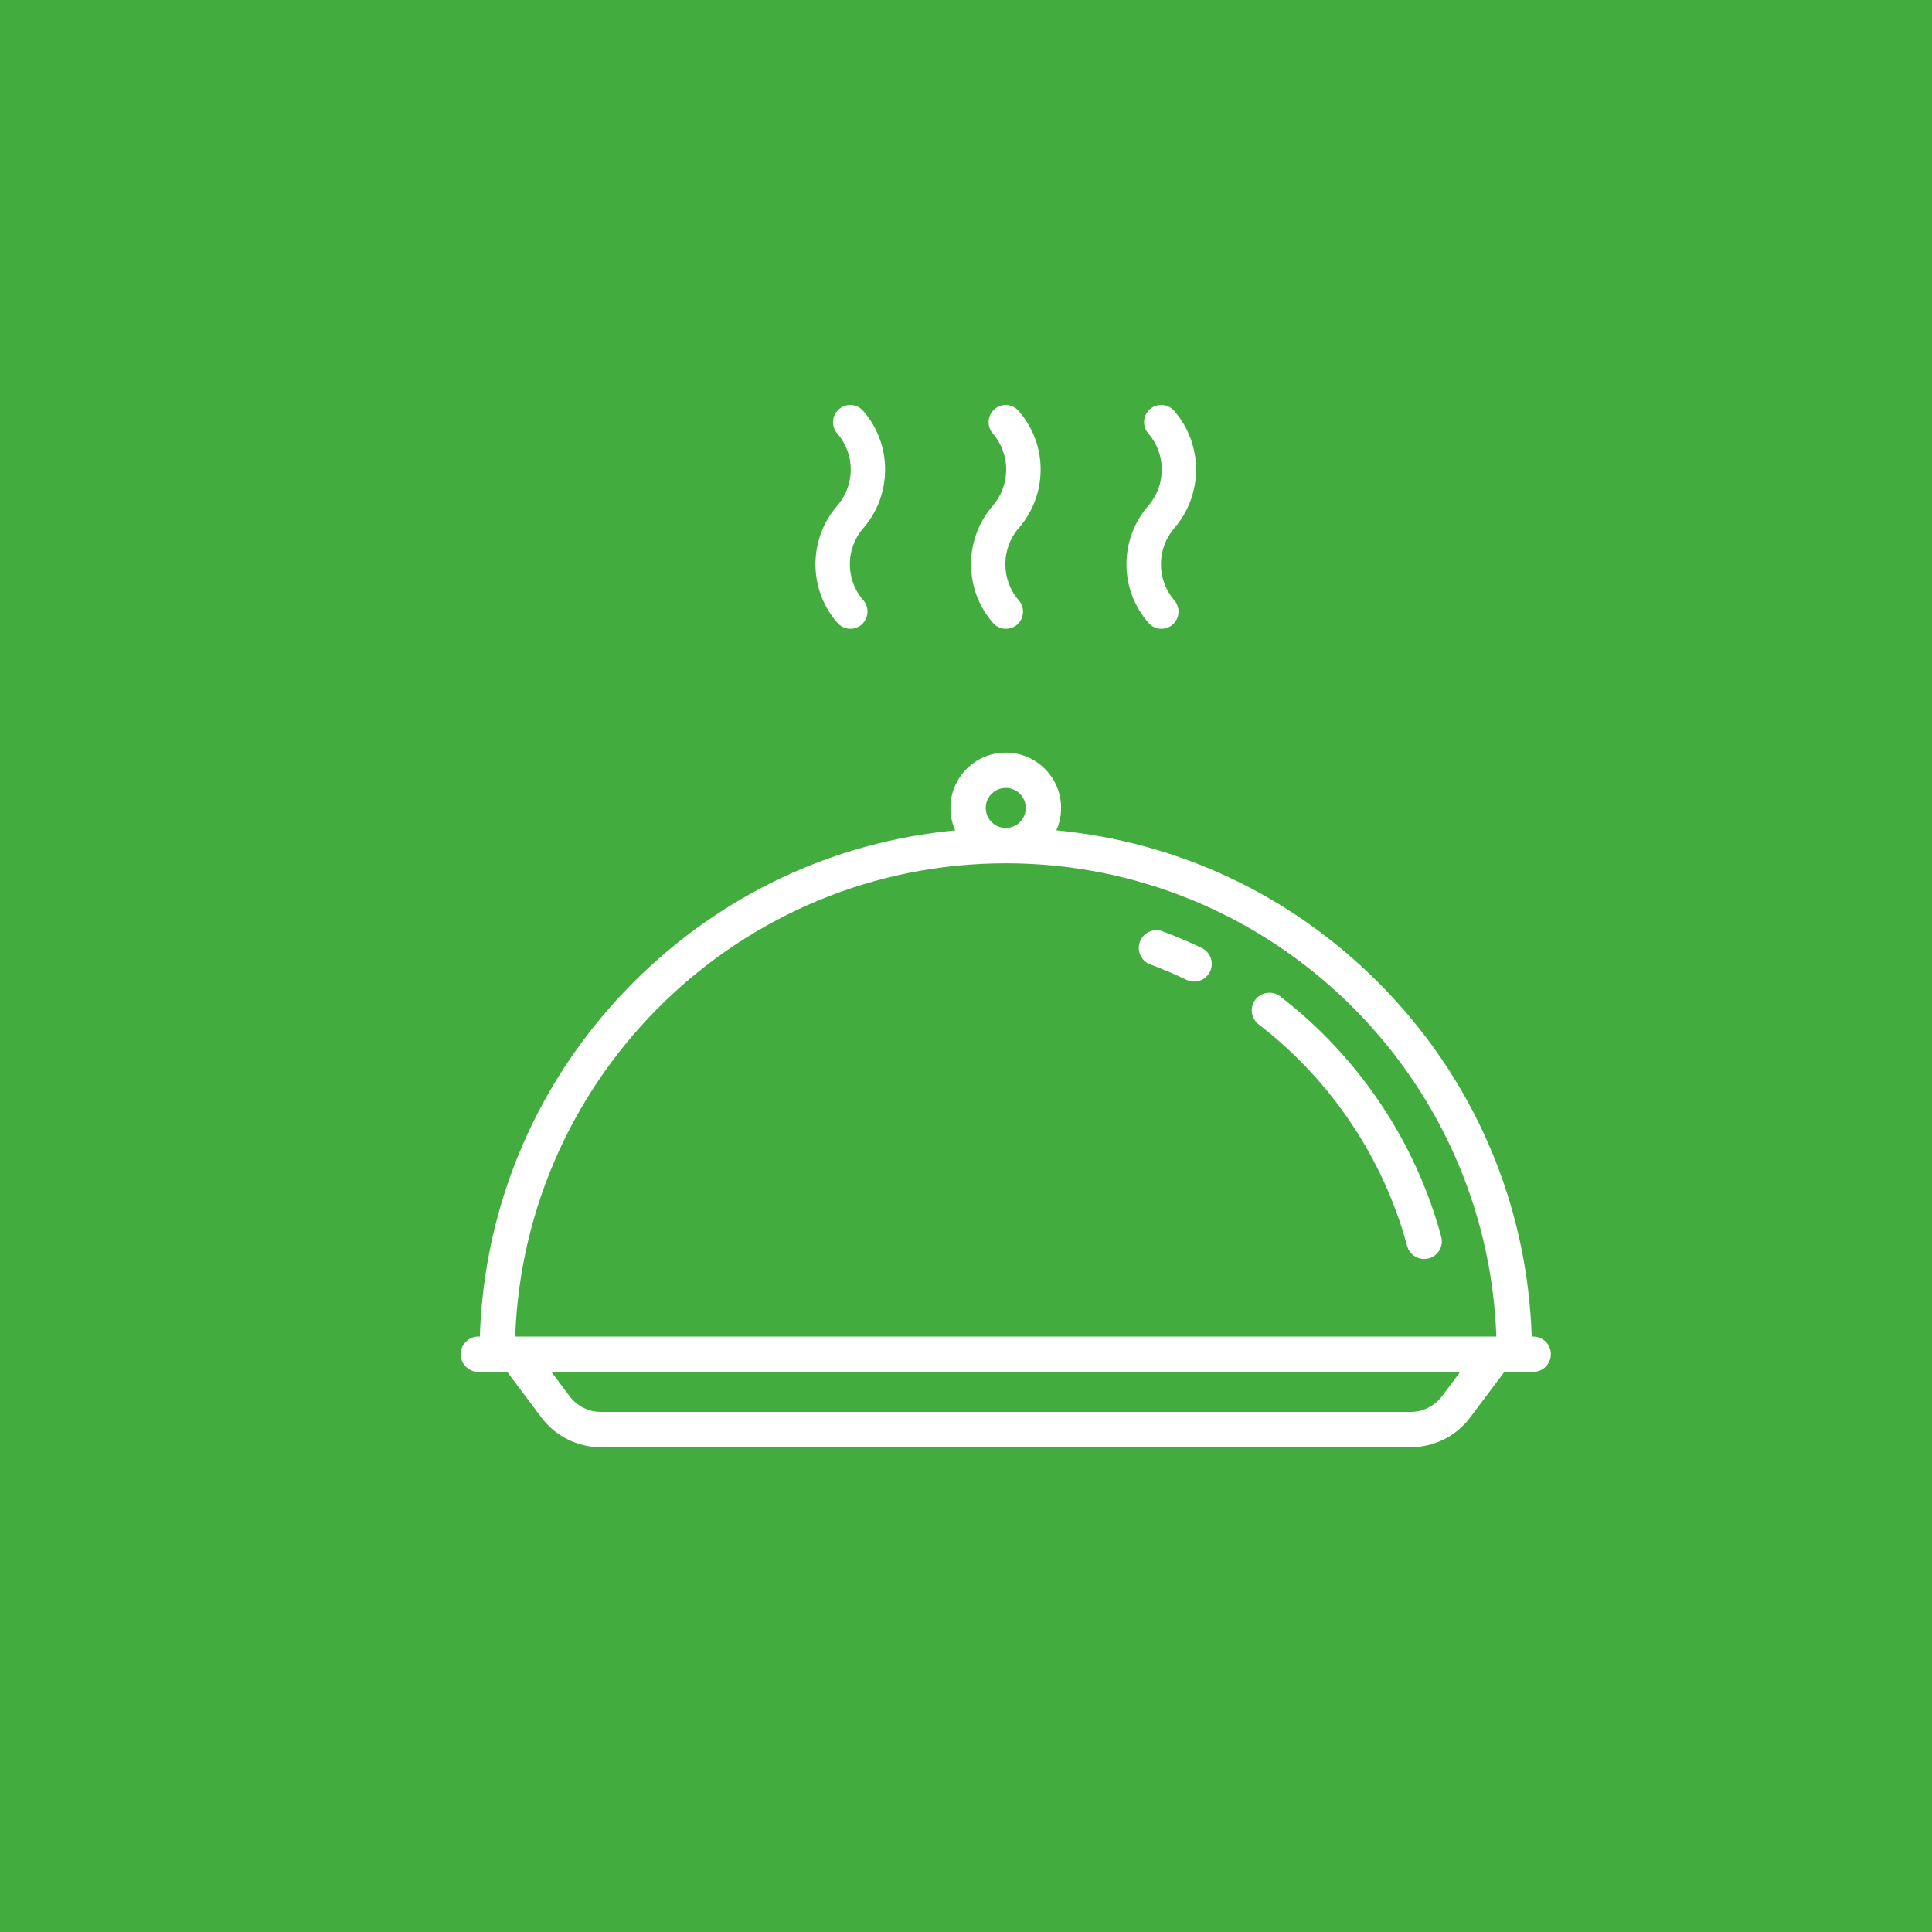
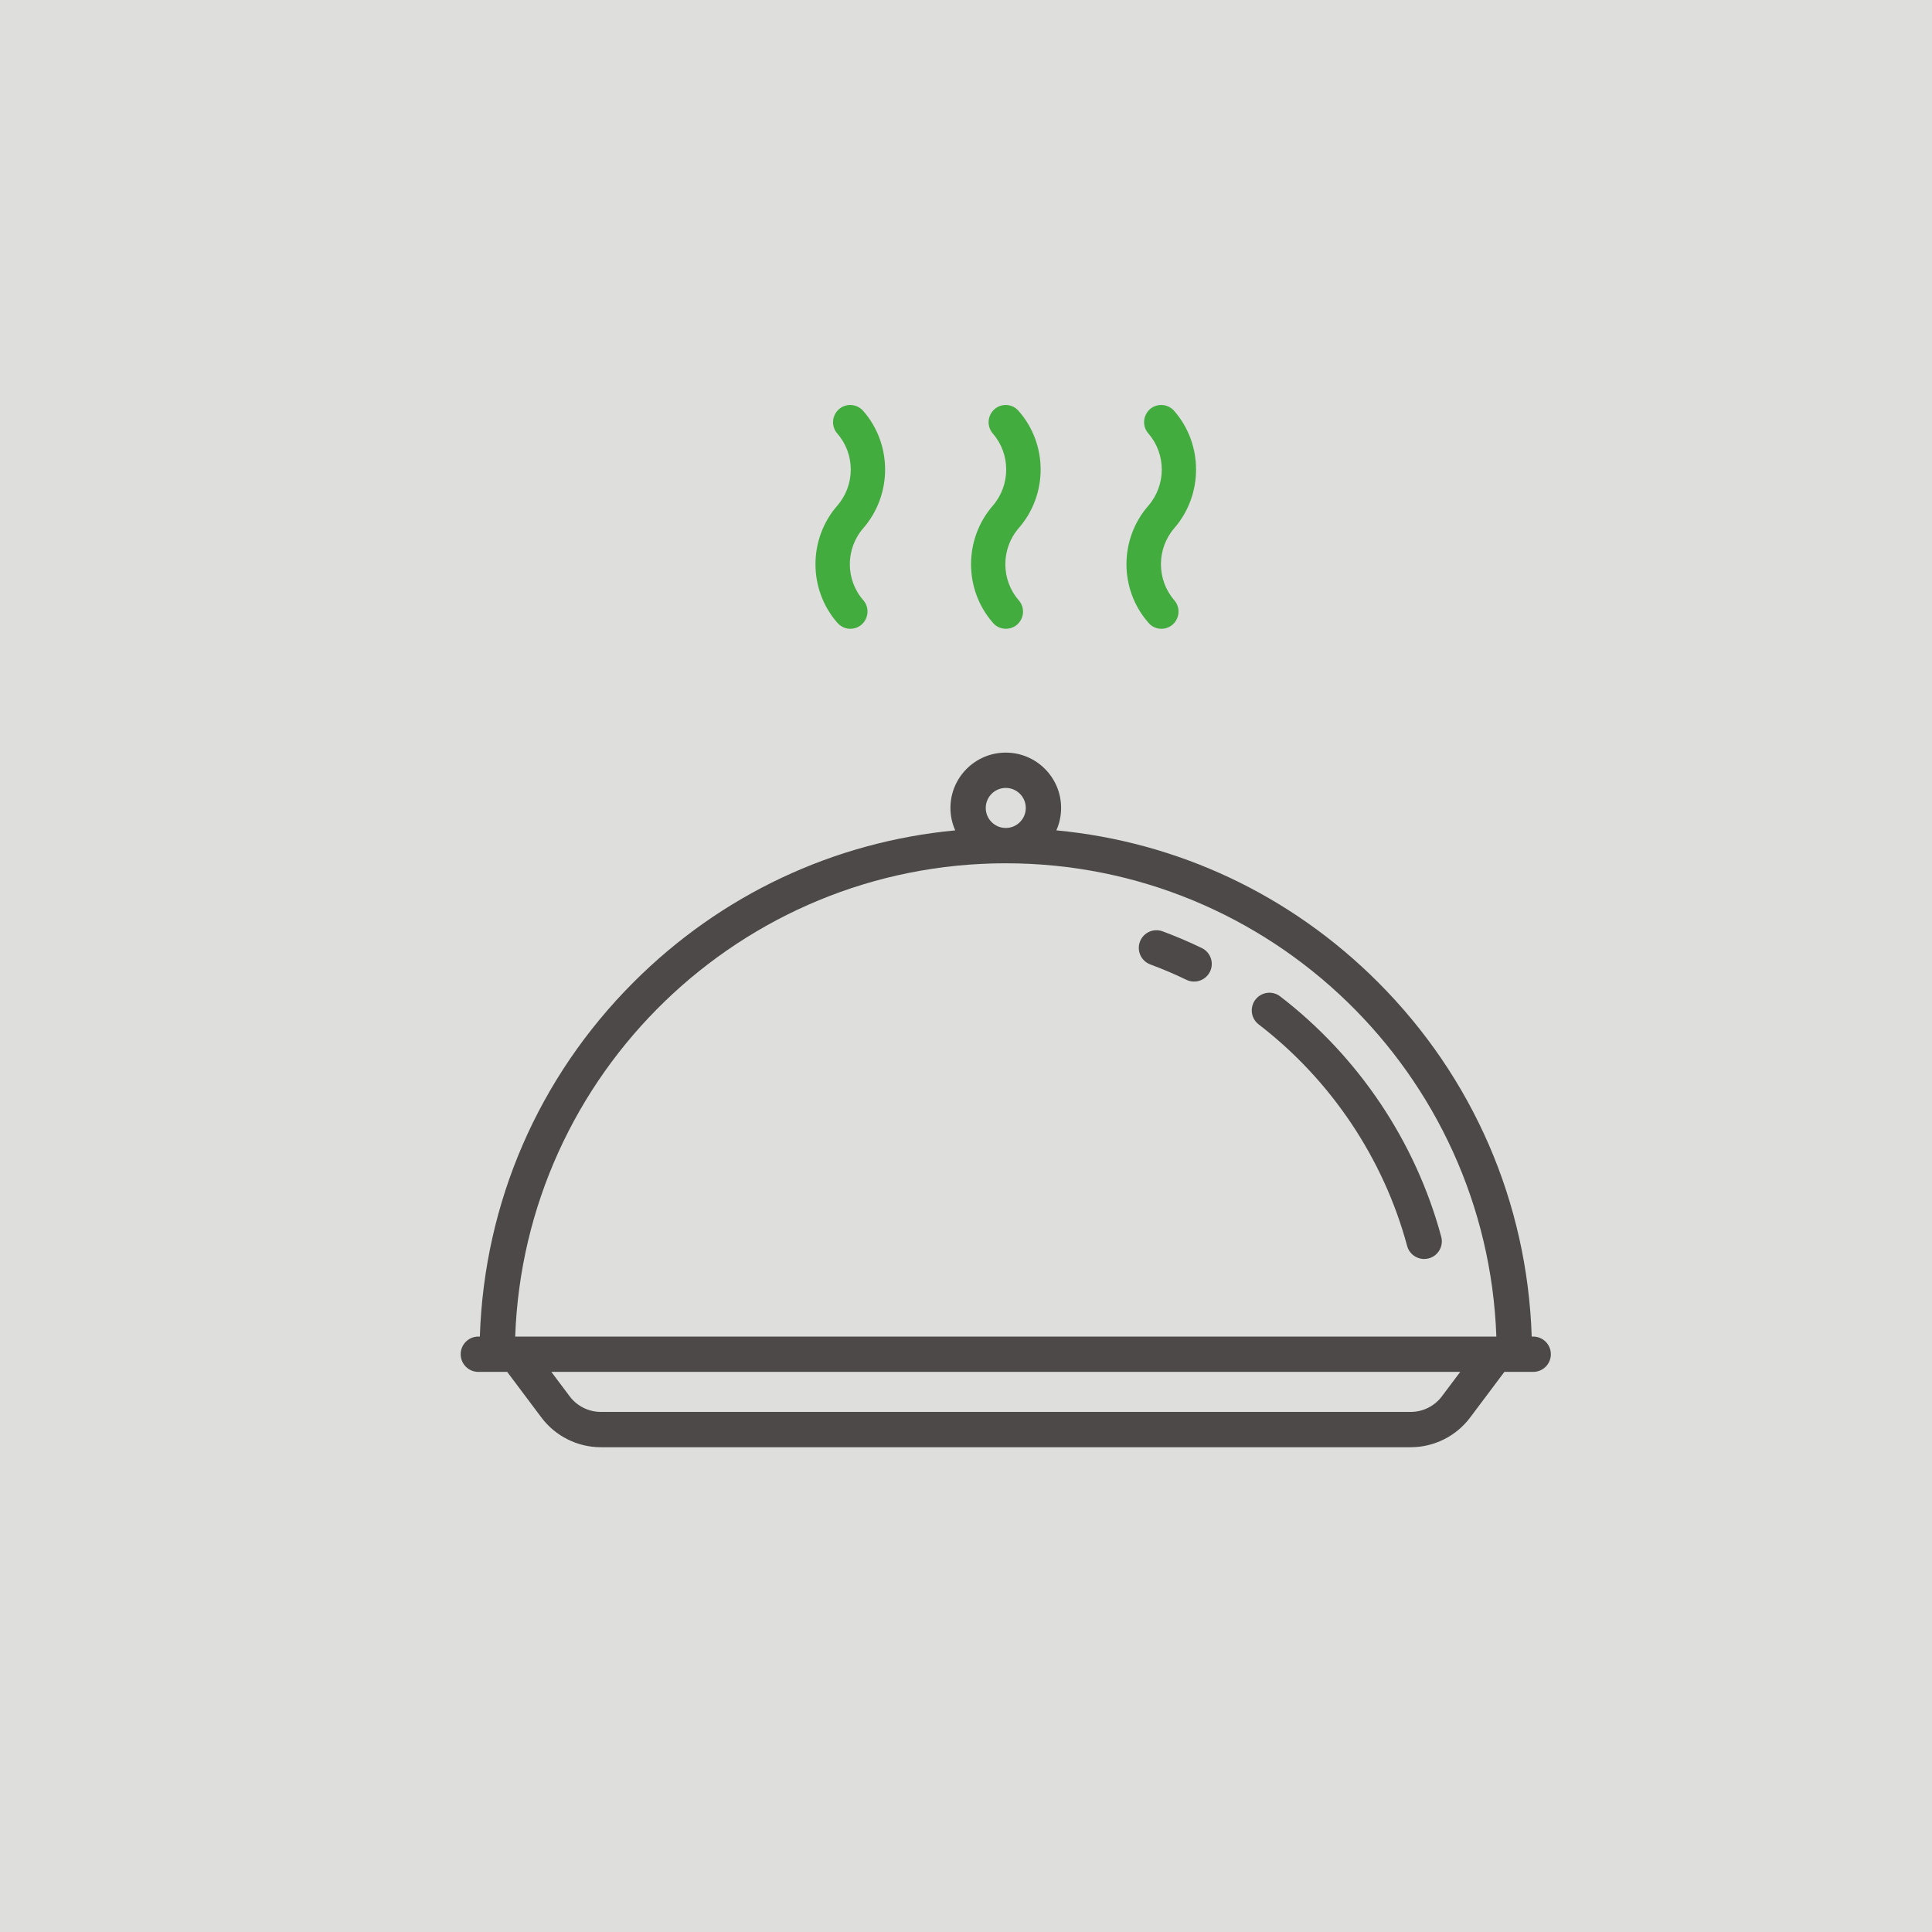
<svg xmlns="http://www.w3.org/2000/svg" xml:space="preserve" width="512px" height="512px" style="shape-rendering:geometricPrecision; text-rendering:geometricPrecision; image-rendering:optimizeQuality; fill-rule:evenodd; clip-rule:evenodd" viewBox="0 0 159.038 159.038">
  <defs>
    <style type="text/css">
   
-     .fil0 {fill:#43AC3E}
-     .fil1 {fill:white;fill-rule:nonzero}
+     .fil0 {fill:#DEDEDD}
+     .fil1 {fill:#4D4948;fill-rule:nonzero}
+     .fil2 {fill:#43AC3E;fill-rule:nonzero}
   
  </style>
  </defs>
  <g id="Vrstva_x0020_1">
    <rect class="fil0" width="159.038" height="159.038" />
-     <g id="_172476000">
-       <path id="_172476120" class="fil1" d="M126.21 110.023l-0.123 0c-0.362,-11.027 -4.823,-21.34 -12.661,-29.179 -7.194,-7.193 -16.471,-11.543 -26.47,-12.491 0.251,-0.564 0.392,-1.188 0.392,-1.845 0,-2.512 -2.043,-4.555 -4.555,-4.555 -2.512,0 -4.555,2.044 -4.555,4.555 0,0.657 0.141,1.28 0.393,1.846 -10,0.947 -19.277,5.298 -26.47,12.491 -7.838,7.838 -12.301,18.151 -12.661,29.178l-0.124 0c-0.802,0 -1.454,0.65 -1.454,1.454 0,0.802 0.651,1.454 1.454,1.454l2.375 0 2.82 3.76c1.146,1.53 2.973,2.442 4.885,2.442l66.676 0c1.912,0 3.737,-0.912 4.884,-2.442l2.82 -3.76 2.373 0c0.804,0 1.454,-0.651 1.454,-1.454 0,-0.804 -0.65,-1.454 -1.454,-1.454zm-43.417 -45.162c0.909,0 1.648,0.739 1.648,1.648 0,0.909 -0.739,1.648 -1.648,1.648 -0.909,0 -1.648,-0.739 -1.648,-1.648 0,-0.909 0.739,-1.648 1.648,-1.648zm35.897 50.085c-0.601,0.801 -1.557,1.279 -2.558,1.279l-66.676 0c-1.001,0 -1.958,-0.478 -2.559,-1.279l-1.511 -2.016 74.817 0 -1.513 2.016zm-76.28 -4.923c0.768,-21.613 18.586,-38.959 40.383,-38.959 21.797,0 39.616,17.346 40.384,38.959l-80.767 0z" />
-       <path id="_172476072" class="fil1" d="M105.382 82.02c-0.637,-0.489 -1.549,-0.369 -2.039,0.268 -0.488,0.637 -0.369,1.549 0.268,2.039 5.943,4.565 10.284,11.04 12.22,18.234 0.174,0.649 0.762,1.077 1.403,1.077 0.125,0 0.253,-0.017 0.378,-0.051 0.776,-0.208 1.235,-1.006 1.026,-1.781 -2.101,-7.807 -6.809,-14.833 -13.257,-19.785z" />
-       <path id="_172476024" class="fil1" d="M98.929 78.04c-1.05,-0.508 -2.135,-0.97 -3.227,-1.375 -0.753,-0.279 -1.589,0.105 -1.868,0.857 -0.279,0.752 0.104,1.589 0.857,1.868 1.006,0.373 2.006,0.799 2.972,1.266 0.205,0.099 0.42,0.146 0.633,0.146 0.539,0 1.059,-0.303 1.31,-0.821 0.349,-0.723 0.046,-1.592 -0.677,-1.941z" />
+     <g id="_171978520">
+       <path id="_171978640" class="fil1" d="M126.21 110.023l-0.123 0c-0.362,-11.027 -4.823,-21.34 -12.661,-29.179 -7.194,-7.193 -16.471,-11.543 -26.47,-12.491 0.251,-0.564 0.392,-1.188 0.392,-1.845 0,-2.512 -2.043,-4.555 -4.555,-4.555 -2.512,0 -4.555,2.044 -4.555,4.555 0,0.657 0.141,1.28 0.393,1.846 -10,0.947 -19.277,5.298 -26.47,12.491 -7.838,7.838 -12.301,18.151 -12.661,29.178l-0.124 0c-0.802,0 -1.454,0.65 -1.454,1.454 0,0.802 0.651,1.454 1.454,1.454l2.375 0 2.82 3.76c1.146,1.53 2.973,2.442 4.885,2.442l66.676 0c1.912,0 3.737,-0.912 4.884,-2.442l2.82 -3.76 2.373 0c0.804,0 1.454,-0.651 1.454,-1.454 0,-0.804 -0.65,-1.454 -1.454,-1.454zm-43.417 -45.162c0.909,0 1.648,0.739 1.648,1.648 0,0.909 -0.739,1.648 -1.648,1.648 -0.909,0 -1.648,-0.739 -1.648,-1.648 0,-0.909 0.739,-1.648 1.648,-1.648zm35.897 50.085c-0.601,0.801 -1.557,1.279 -2.558,1.279l-66.676 0c-1.001,0 -1.958,-0.478 -2.559,-1.279l-1.511 -2.016 74.817 0 -1.513 2.016zm-76.28 -4.923c0.768,-21.613 18.586,-38.959 40.383,-38.959 21.797,0 39.616,17.346 40.384,38.959l-80.767 0z" />
+       <path id="_171978592" class="fil1" d="M105.382 82.02c-0.637,-0.489 -1.549,-0.369 -2.039,0.268 -0.488,0.637 -0.369,1.549 0.268,2.039 5.943,4.565 10.284,11.04 12.22,18.234 0.174,0.649 0.762,1.077 1.403,1.077 0.125,0 0.253,-0.017 0.378,-0.051 0.776,-0.208 1.235,-1.006 1.026,-1.781 -2.101,-7.807 -6.809,-14.833 -13.257,-19.785z" />
+       <path id="_171978544" class="fil1" d="M98.929 78.04c-1.05,-0.508 -2.135,-0.97 -3.227,-1.375 -0.753,-0.279 -1.589,0.105 -1.868,0.857 -0.279,0.752 0.104,1.589 0.857,1.868 1.006,0.373 2.006,0.799 2.972,1.266 0.205,0.099 0.42,0.146 0.633,0.146 0.539,0 1.059,-0.303 1.31,-0.821 0.349,-0.723 0.046,-1.592 -0.677,-1.941z" />
    </g>
-     <g id="_172475832">
-       <path id="_172475952" class="fil1" d="M95.6 51.76c-0.4,0 -0.79,-0.167 -1.065,-0.5 -2.409,-2.737 -2.409,-6.886 0,-9.636 1.466,-1.702 1.466,-4.248 0,-5.934 -0.525,-0.595 -0.457,-1.479 0.122,-2.007 0.595,-0.51 1.495,-0.455 2.008,0.153 2.389,2.74 2.389,6.89 0,9.64 -1.465,1.7 -1.465,4.245 0,5.933 0.511,0.596 0.457,1.481 -0.137,2.004 -0.266,0.238 -0.595,0.347 -0.928,0.347z" />
-       <path id="_172475904" class="fil1" d="M82.796 51.76c-0.39,0 -0.79,-0.167 -1.067,-0.5 -2.393,-2.737 -2.393,-6.886 0,-9.636 1.466,-1.702 1.466,-4.248 0,-5.934 -0.513,-0.595 -0.457,-1.479 0.138,-2.007 0.581,-0.51 1.479,-0.455 1.99,0.153 2.408,2.74 2.408,6.89 0,9.64 -1.466,1.7 -1.466,4.245 0,5.933 0.527,0.596 0.457,1.481 -0.124,2.004 -0.275,0.238 -0.608,0.347 -0.937,0.347z" />
-       <path id="_172475856" class="fil1" d="M69.989 51.76c-0.388,0 -0.775,-0.167 -1.065,-0.5 -2.395,-2.737 -2.395,-6.886 0,-9.636 1.479,-1.702 1.479,-4.248 0,-5.934 -0.513,-0.595 -0.458,-1.479 0.139,-2.007 0.579,-0.51 1.479,-0.455 2.003,0.153 2.392,2.74 2.392,6.89 0,9.64 -1.48,1.7 -1.48,4.245 0,5.933 0.514,0.596 0.443,1.481 -0.137,2.004 -0.277,0.238 -0.61,0.347 -0.939,0.347z" />
+     <g id="_171978352">
+       <path id="_171978472" class="fil2" d="M95.6 51.76c-0.4,0 -0.79,-0.167 -1.065,-0.5 -2.409,-2.737 -2.409,-6.886 0,-9.636 1.466,-1.702 1.466,-4.248 0,-5.934 -0.525,-0.595 -0.457,-1.479 0.122,-2.007 0.595,-0.51 1.495,-0.455 2.008,0.153 2.389,2.74 2.389,6.89 0,9.64 -1.465,1.7 -1.465,4.245 0,5.933 0.511,0.596 0.457,1.481 -0.137,2.004 -0.266,0.238 -0.595,0.347 -0.928,0.347z" />
+       <path id="_171978424" class="fil2" d="M82.796 51.76c-0.39,0 -0.79,-0.167 -1.067,-0.5 -2.393,-2.737 -2.393,-6.886 0,-9.636 1.466,-1.702 1.466,-4.248 0,-5.934 -0.513,-0.595 -0.457,-1.479 0.138,-2.007 0.581,-0.51 1.479,-0.455 1.99,0.153 2.408,2.74 2.408,6.89 0,9.64 -1.466,1.7 -1.466,4.245 0,5.933 0.527,0.596 0.457,1.481 -0.124,2.004 -0.275,0.238 -0.608,0.347 -0.937,0.347z" />
+       <path id="_171978376" class="fil2" d="M69.989 51.76c-0.388,0 -0.775,-0.167 -1.065,-0.5 -2.395,-2.737 -2.395,-6.886 0,-9.636 1.479,-1.702 1.479,-4.248 0,-5.934 -0.513,-0.595 -0.458,-1.479 0.139,-2.007 0.579,-0.51 1.479,-0.455 2.003,0.153 2.392,2.74 2.392,6.89 0,9.64 -1.48,1.7 -1.48,4.245 0,5.933 0.514,0.596 0.443,1.481 -0.137,2.004 -0.277,0.238 -0.61,0.347 -0.939,0.347z" />
    </g>
  </g>
</svg>
